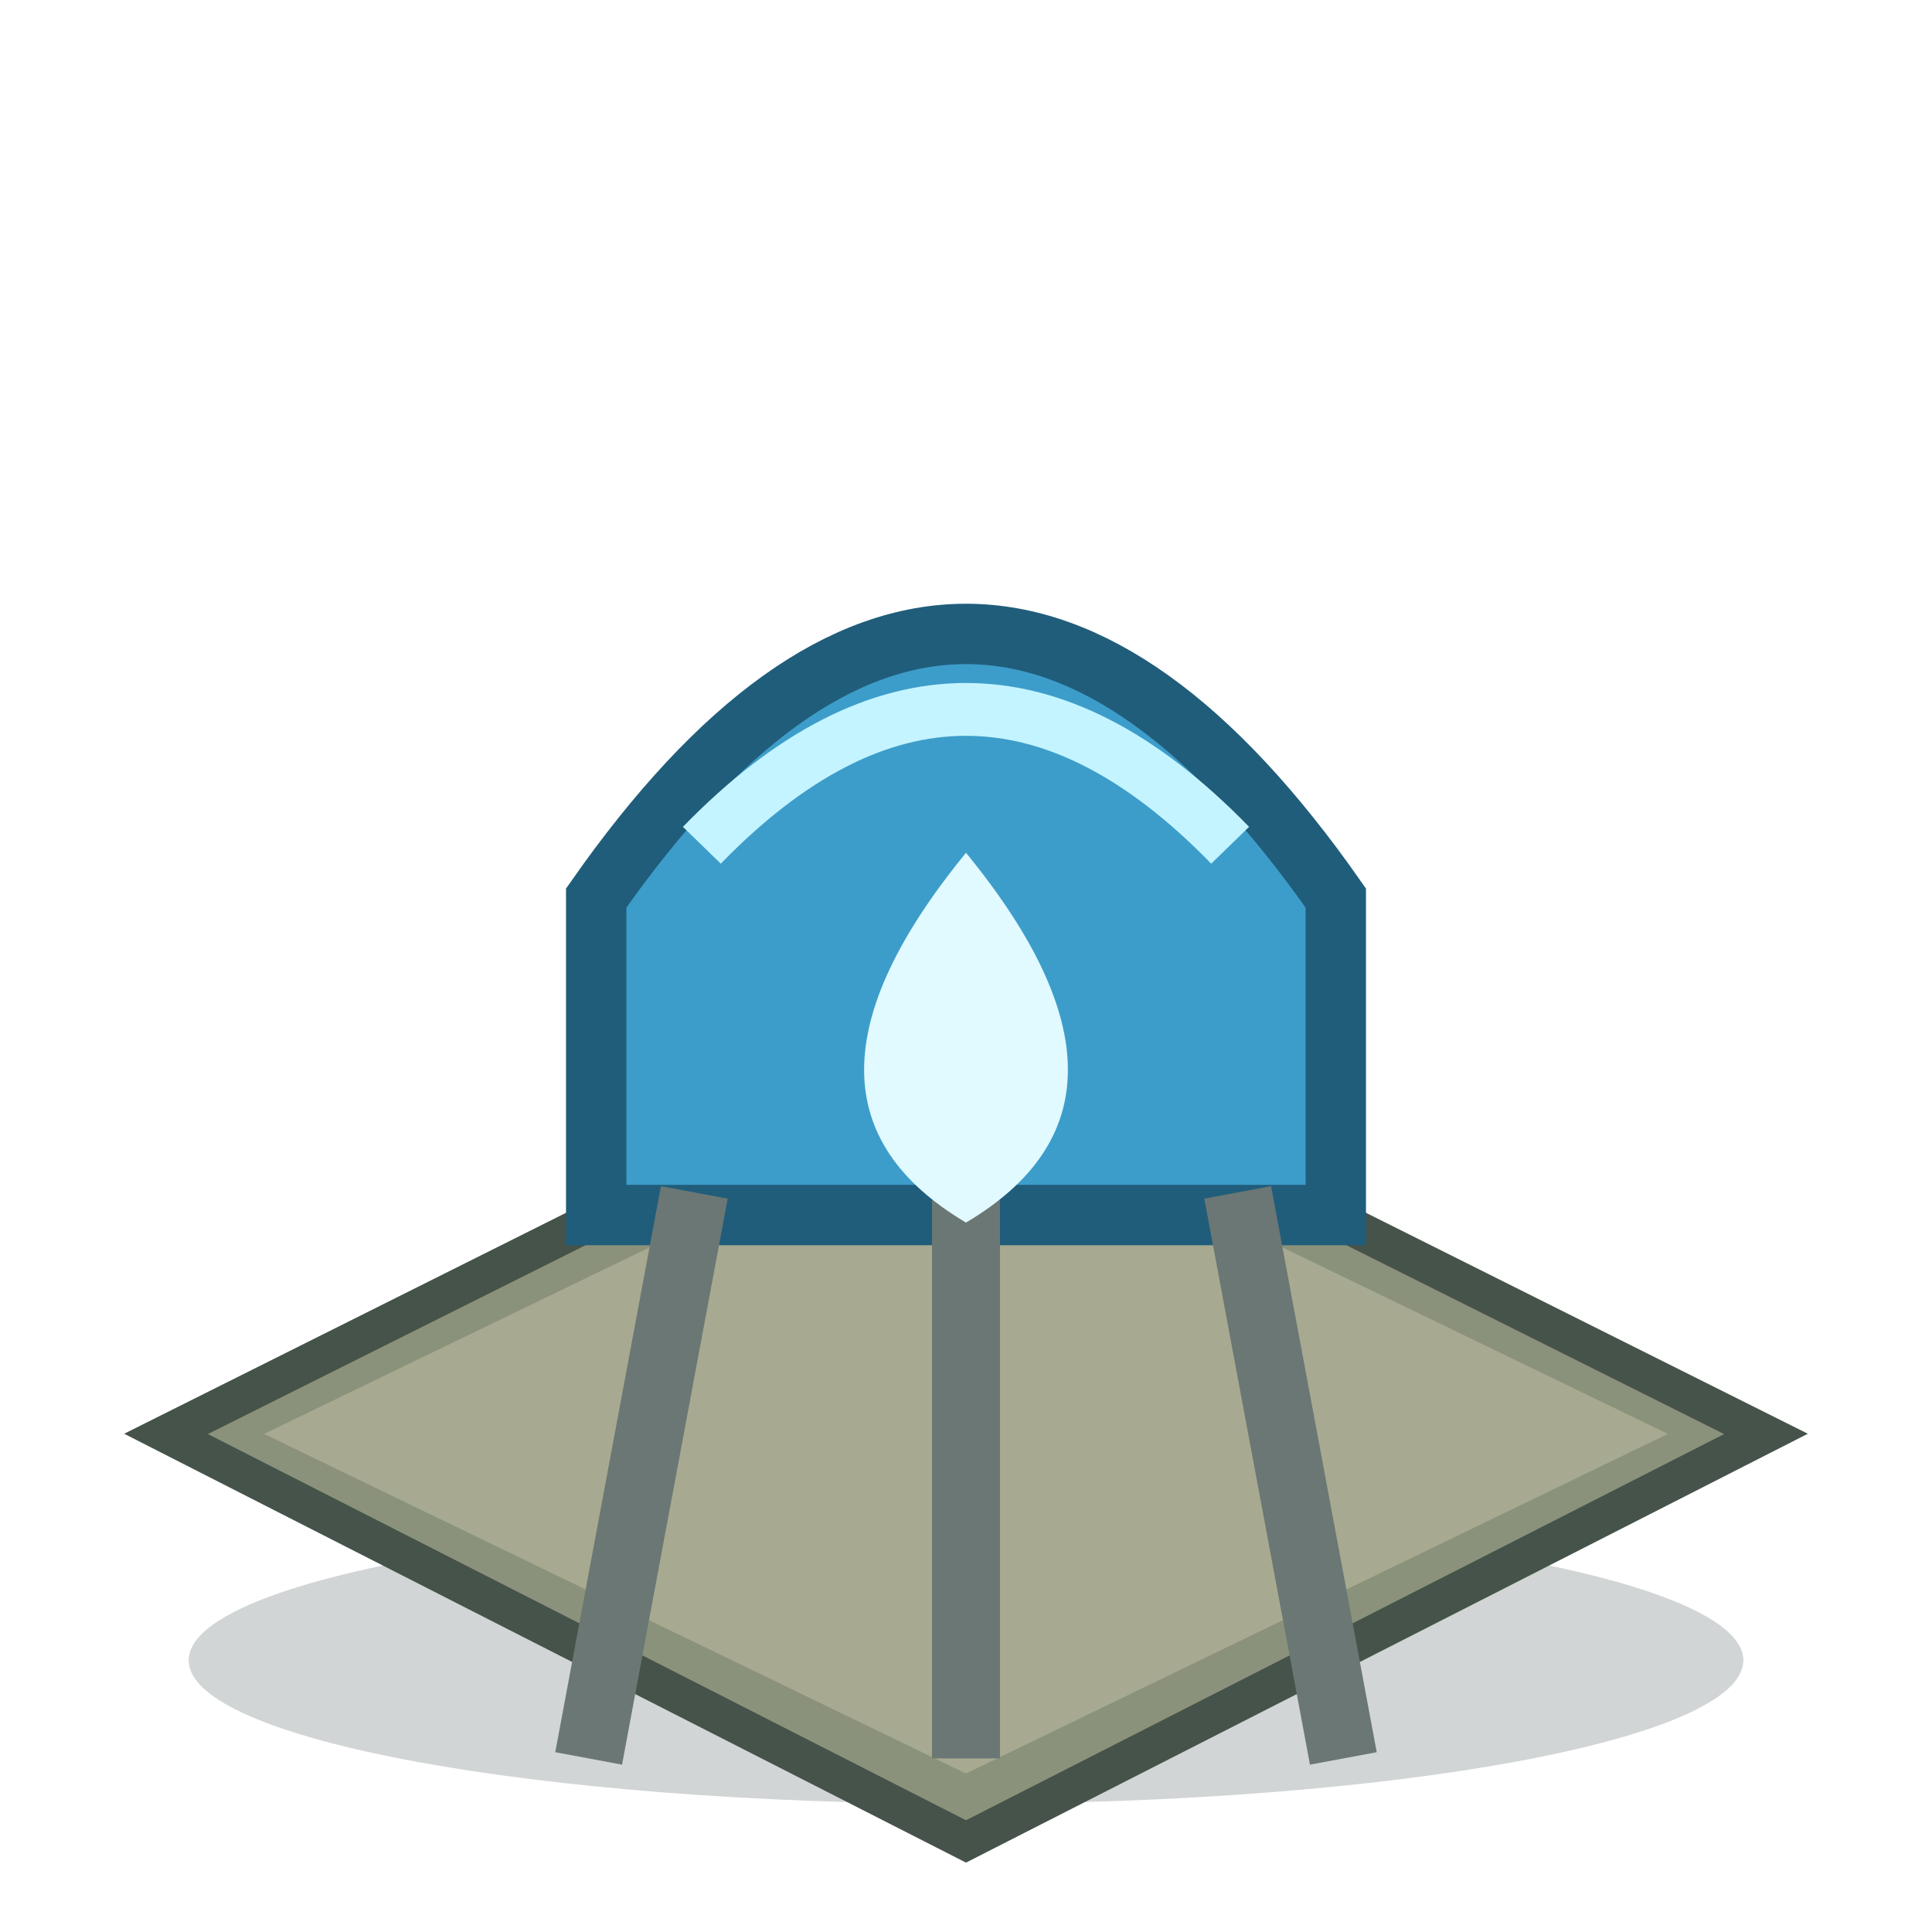
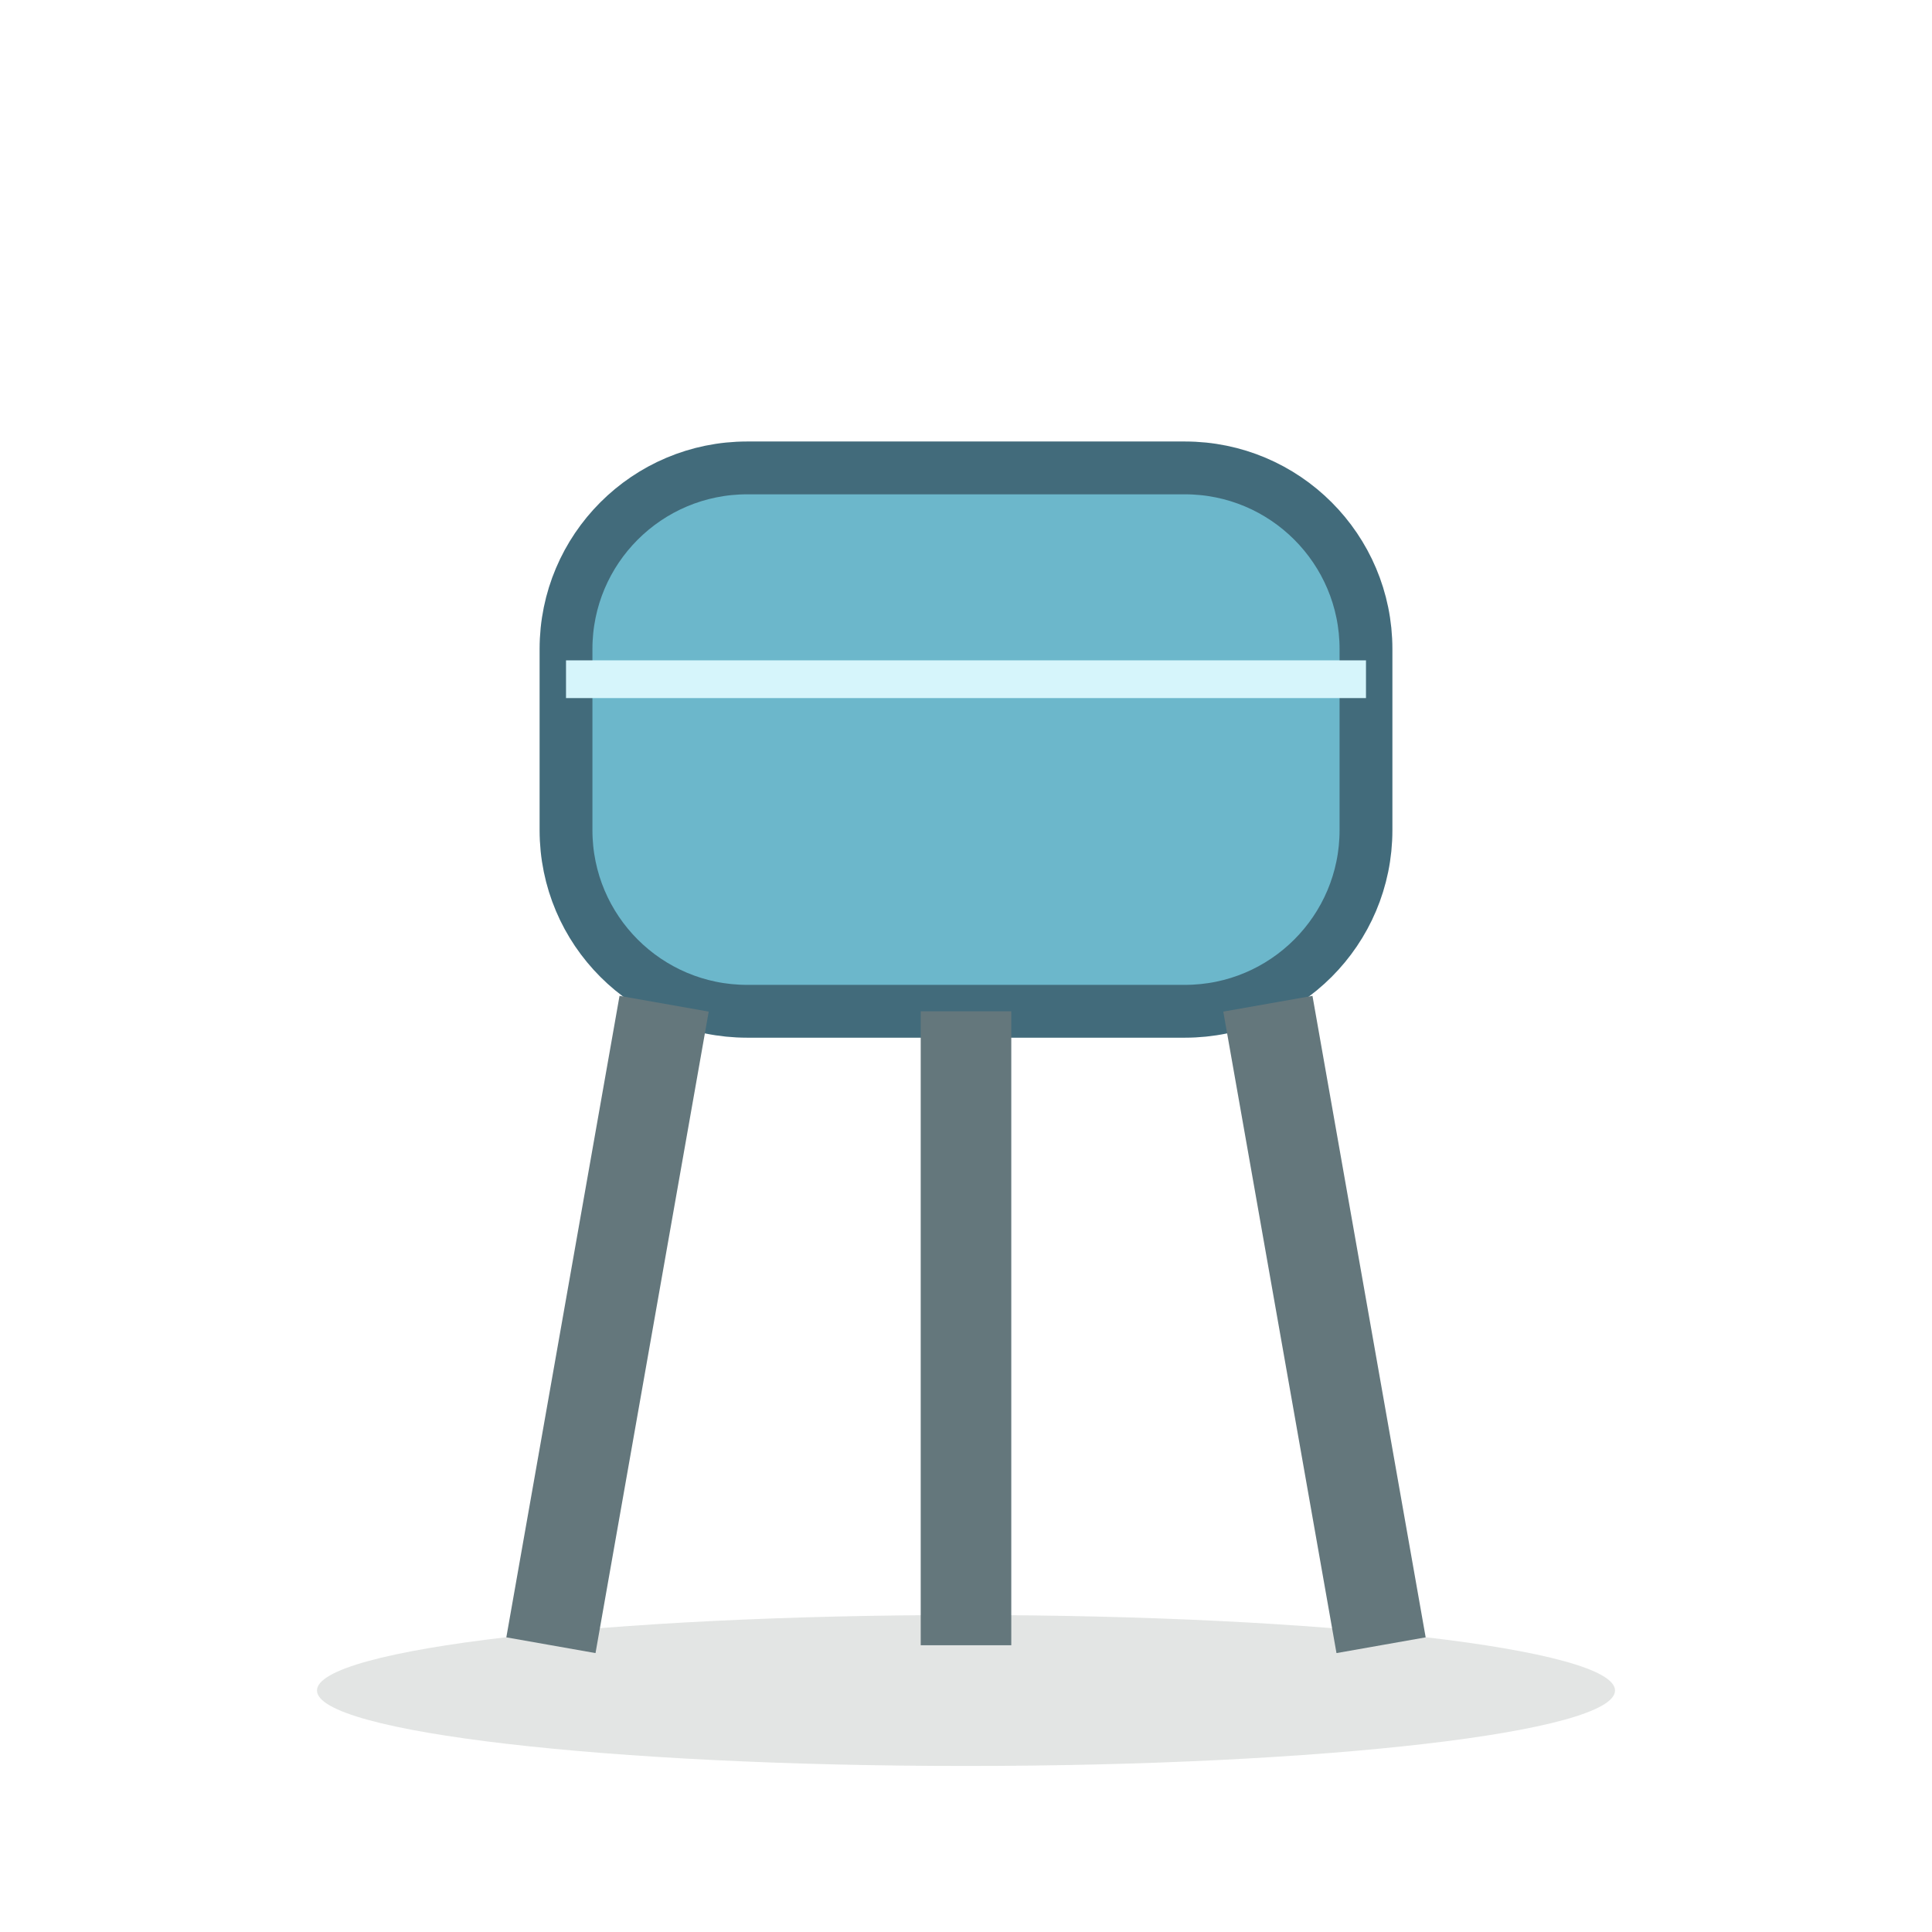
- <svg xmlns="http://www.w3.org/2000/svg" width="256" height="256" viewBox="0 0 256 256" shape-rendering="geometricPrecision">
-   <defs>
-     <linearGradient id="wall" x2="0" y2="1">
-       <stop stop-color="#fff0cf" />
-       <stop offset="1" stop-color="#bd9364" />
-     </linearGradient>
-     <linearGradient id="glass" x2="0" y2="1">
-       <stop stop-color="#c9f4ff" />
-       <stop offset="1" stop-color="#267ba5" />
-     </linearGradient>
-     <linearGradient id="roof" x2="0" y2="1">
-       <stop stop-color="#65758b" />
-       <stop offset="1" stop-color="#293849" />
-     </linearGradient>
-   </defs>
-   <ellipse cx="128" cy="220" rx="103" ry="19" fill="#1c2c2b" opacity=".2" />
-   <path d="M22 190L128 137 234 190 128 244Z" fill="#8b927b" stroke="#46534a" stroke-width="5" />
-   <path d="M35 190L128 145 221 190 128 235Z" fill="#a7aa91" />
-   <path d="M79 119Q128 49 177 119v42H79Z" fill="#3d9dca" stroke="#205d7b" stroke-width="8" />
-   <path d="M92 158l-14 75M164 158l14 75M128 159v74" stroke="#6b7774" stroke-width="9" />
-   <path d="M93 112q35-36 70 0" fill="none" stroke="#c4f4ff" stroke-width="7" />
-   <path d="M128 113q-27 33 0 49q27-16 0-49" fill="#e1faff" />
+ <svg xmlns="http://www.w3.org/2000/svg" width="256" height="256" viewBox="0 0 256 256">
+   <ellipse cx="128" cy="224" rx="86" ry="10" fill="#26382c" opacity=".13" />
+   <rect x="75" y="62" width="106" height="72" rx="24" fill="#6cb7cb" stroke="#426b7b" stroke-width="7" />
+   <path d="M88 133l-15 85M168 133l15 85M128 134v84" stroke="#64777c" stroke-width="12" />
+   <path d="M75 90h106" stroke="#d6f5fb" stroke-width="5" />
</svg>
